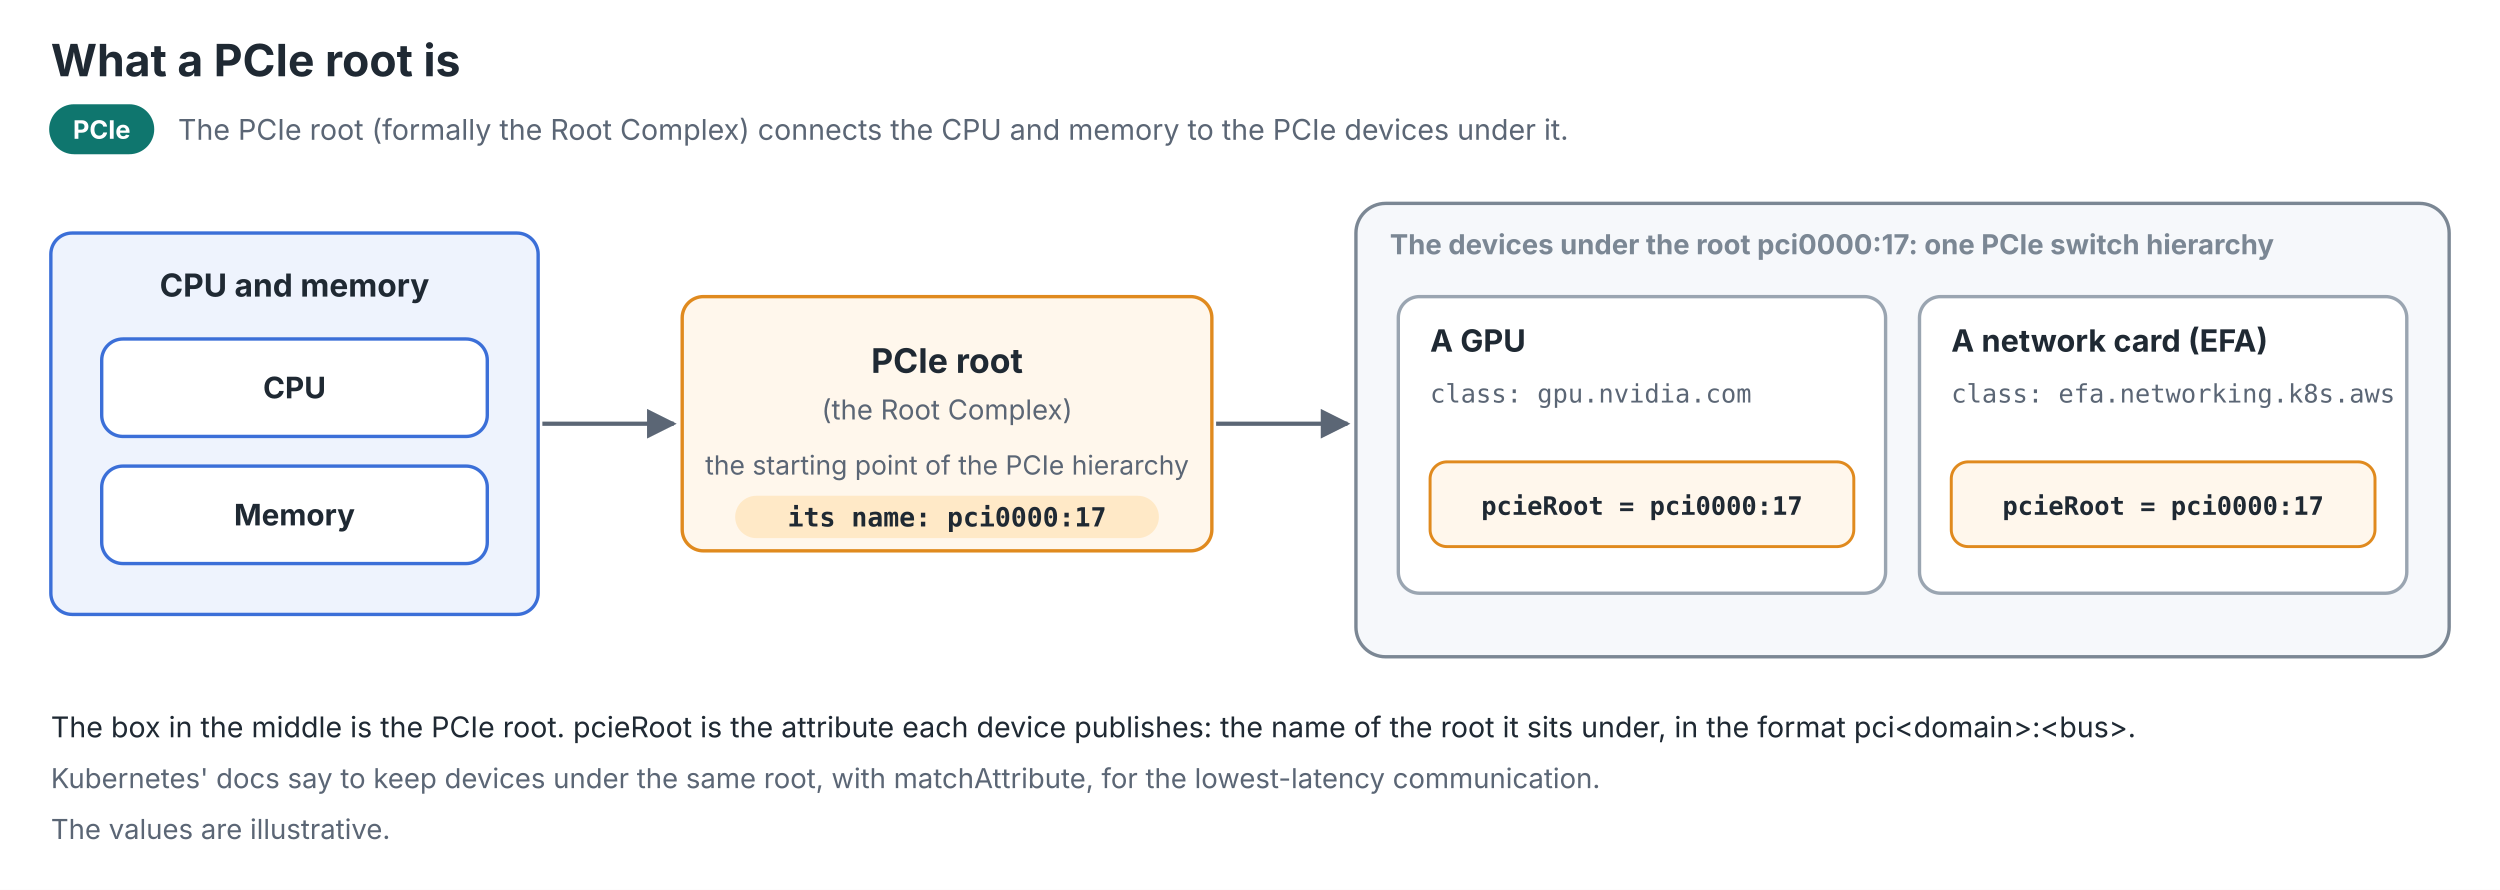
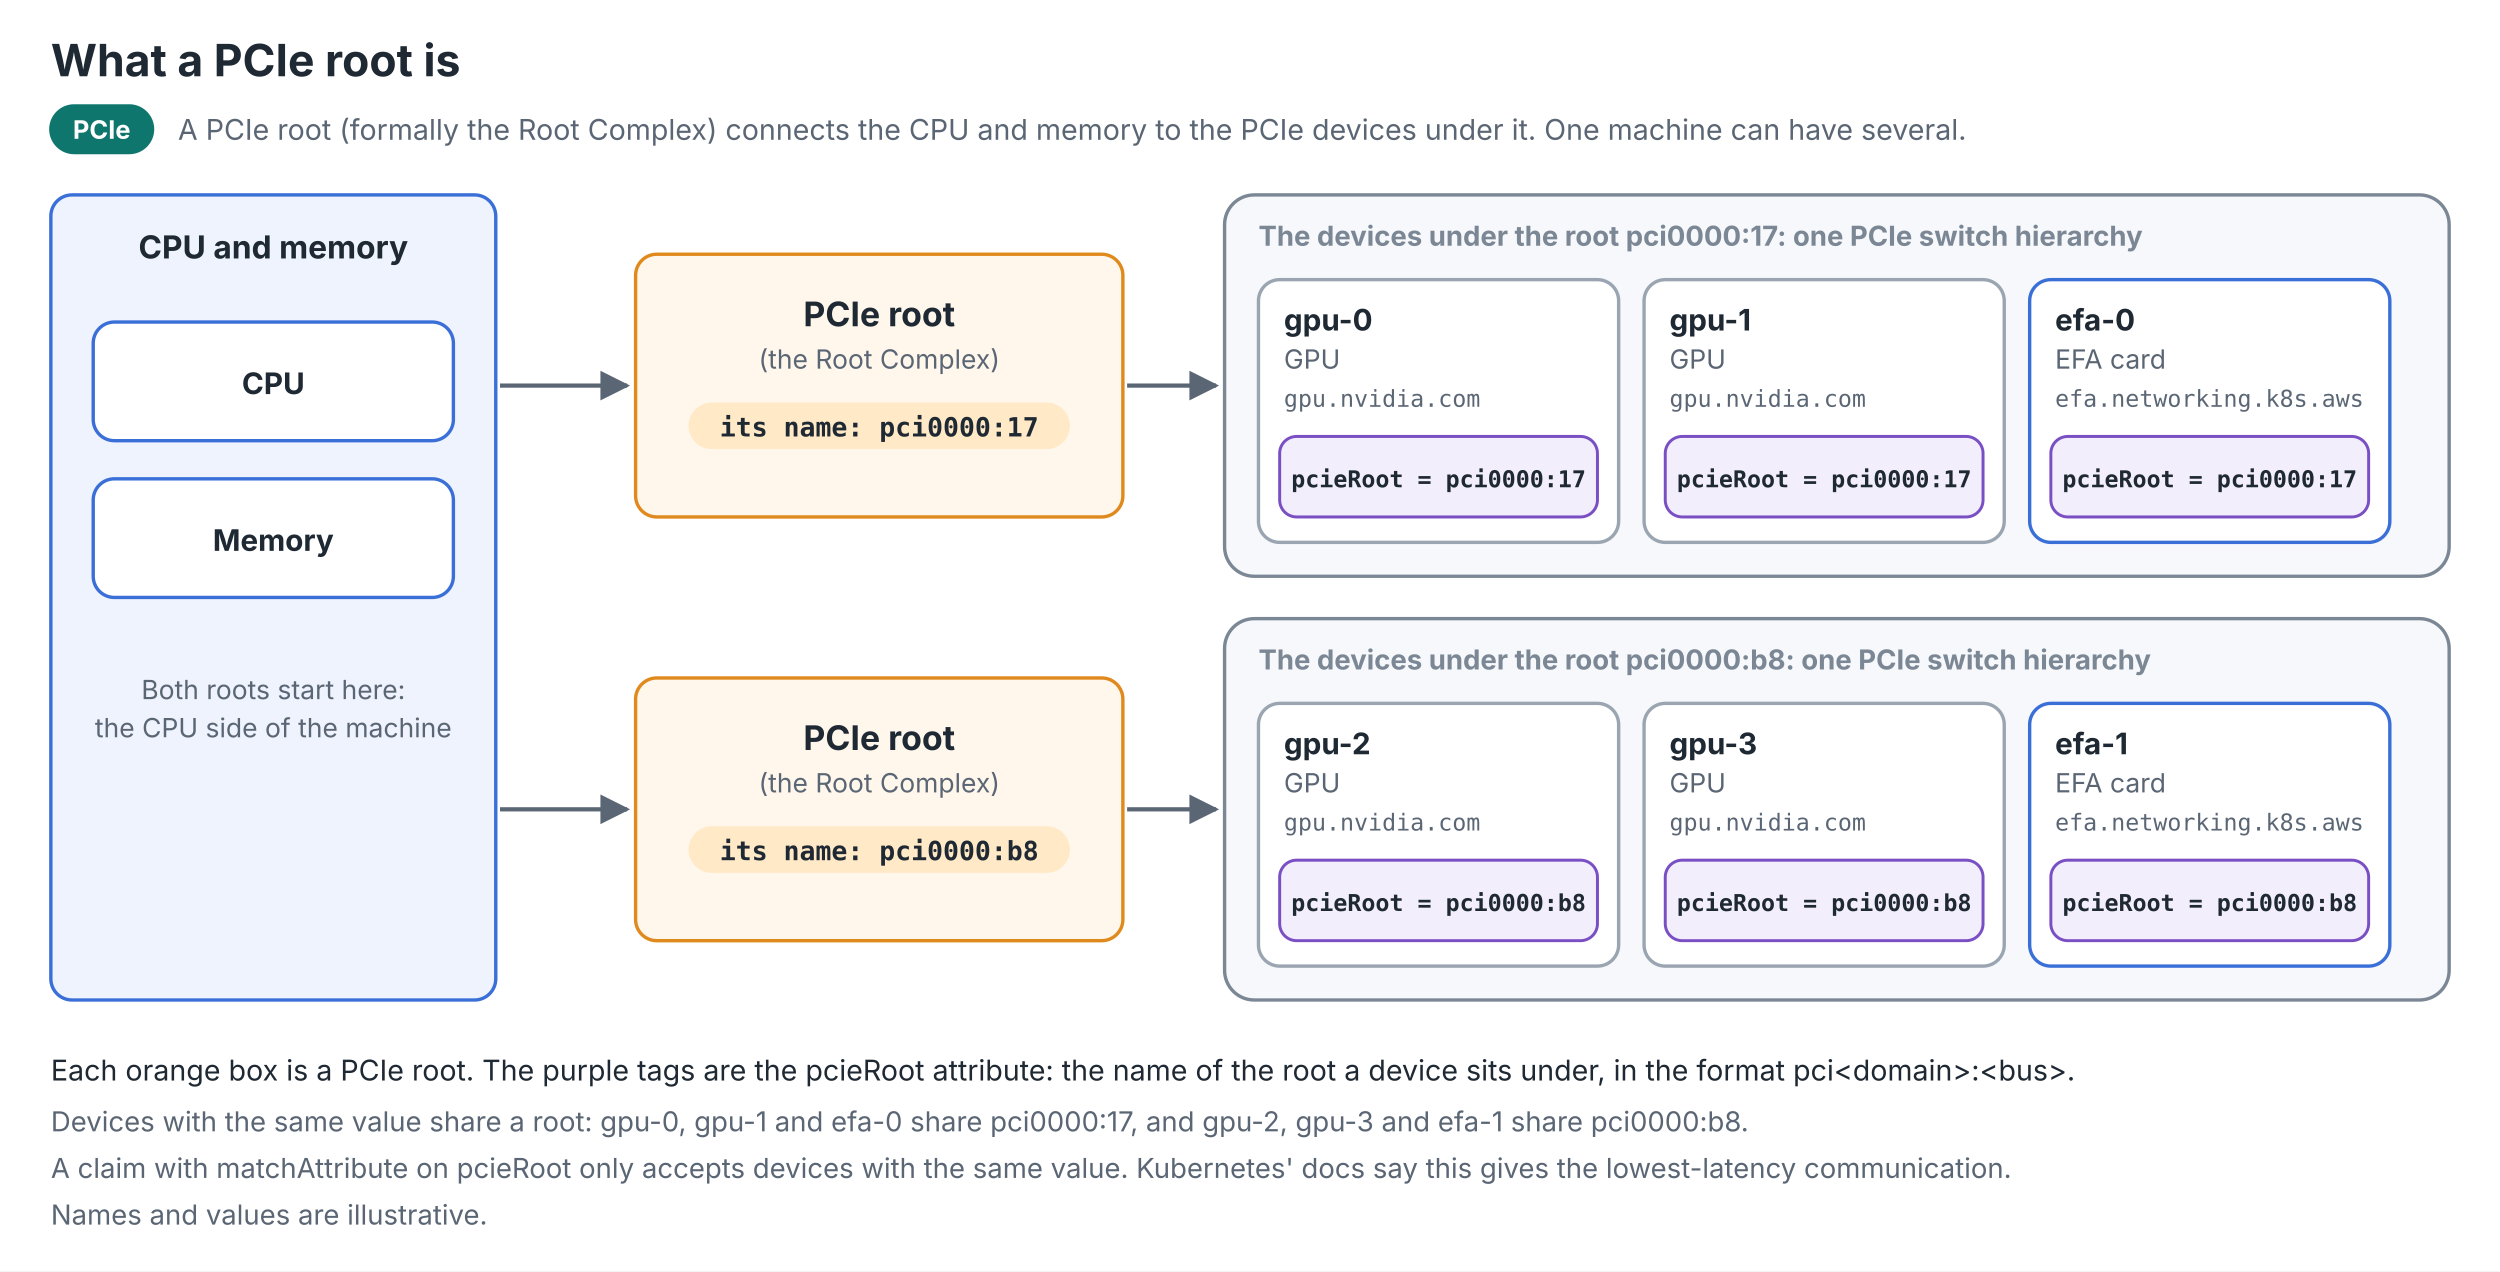
- <svg xmlns="http://www.w3.org/2000/svg" viewBox="0 0 1180 420" width="1180" height="420" style="color-scheme: light">
+ <svg xmlns="http://www.w3.org/2000/svg" viewBox="0 0 1180 600" width="1180" height="600" style="color-scheme: light">
  <rect width="100%" height="100%" fill="#ffffff" />
  <defs>
    <marker id="ar" viewBox="0 0 10 10" refX="9" refY="5" markerWidth="7" markerHeight="7" orient="auto-start-reverse">
      <path d="M0,0 L10,5 L0,10 z" fill="#5b6675" />
    </marker>
  </defs>
  <text x="24" y="36" font-family="Inter, Segoe UI, Helvetica, Arial, sans-serif" font-size="21" font-weight="700" fill="#1f2933" text-anchor="start">What a PCIe root is</text>
  <rect x="24" y="50" width="48" height="22" rx="11" fill="#0f766e" stroke="#0f766e" stroke-width="1.6" />
  <text x="48" y="65.5" font-family="Inter, Segoe UI, Helvetica, Arial, sans-serif" font-size="12" font-weight="700" fill="#ffffff" text-anchor="middle">PCIe</text>
-   <text x="84" y="66" font-family="Inter, Segoe UI, Helvetica, Arial, sans-serif" font-size="13.5" font-weight="400" fill="#5b6675" text-anchor="start">The PCIe root (formally the Root Complex) connects the CPU and memory to the PCIe devices under it.</text>
-   <rect x="24" y="110" width="230" height="180" rx="10" fill="#eef3fd" stroke="#3b6fd8" stroke-width="1.6" />
-   <text x="139" y="140" font-family="Inter, Segoe UI, Helvetica, Arial, sans-serif" font-size="15" font-weight="700" fill="#1f2933" text-anchor="middle">CPU and memory</text>
-   <rect x="48" y="160" width="182" height="46" rx="10" fill="#ffffff" stroke="#3b6fd8" stroke-width="1.6" />
-   <text x="139" y="188" font-family="Inter, Segoe UI, Helvetica, Arial, sans-serif" font-size="14" font-weight="700" fill="#1f2933" text-anchor="middle">CPU</text>
-   <rect x="48" y="220" width="182" height="46" rx="10" fill="#ffffff" stroke="#3b6fd8" stroke-width="1.6" />
-   <text x="139" y="248" font-family="Inter, Segoe UI, Helvetica, Arial, sans-serif" font-size="14" font-weight="700" fill="#1f2933" text-anchor="middle">Memory</text>
-   <path d="M256,200 L318,200" stroke="#5b6675" stroke-width="2" fill="none" marker-end="url(#ar)" />
-   <rect x="322" y="140" width="250" height="120" rx="10" fill="#fff7ec" stroke="#e08a1e" stroke-width="1.6" />
-   <text x="447" y="176" font-family="Inter, Segoe UI, Helvetica, Arial, sans-serif" font-size="16" font-weight="700" fill="#1f2933" text-anchor="middle">PCIe root</text>
-   <text x="447" y="198" font-family="Inter, Segoe UI, Helvetica, Arial, sans-serif" font-size="13" font-weight="400" fill="#5b6675" text-anchor="middle">(the Root Complex)</text>
-   <text x="447" y="224" font-family="Inter, Segoe UI, Helvetica, Arial, sans-serif" font-size="12.5" font-weight="400" fill="#5b6675" text-anchor="middle">the starting point of the PCIe hierarchy</text>
-   <rect x="347" y="234" width="200" height="20" rx="10" fill="#ffe9c7" stroke="#e08a1e" stroke-width="0" />
-   <text x="447" y="248.5" font-family="SFMono-Regular, Menlo, Consolas, monospace" font-size="12.5" font-weight="700" fill="#1f2933" text-anchor="middle">its name: pci0000:17</text>
-   <path d="M574,200 L636,200" stroke="#5b6675" stroke-width="2" fill="none" marker-end="url(#ar)" />
-   <rect x="640" y="96" width="516" height="214" rx="14" fill="#f6f8fb" stroke="#7b8794" stroke-width="1.6" />
-   <text x="656" y="120" font-family="Inter, Segoe UI, Helvetica, Arial, sans-serif" font-size="13" font-weight="700" fill="#7b8794" text-anchor="start">The devices under the root pci0000:17: one PCIe switch hierarchy</text>
-   <rect x="660" y="140" width="230" height="140" rx="10" fill="#ffffff" stroke="#9aa5b1" stroke-width="1.6" />
-   <text x="675" y="166" font-family="Inter, Segoe UI, Helvetica, Arial, sans-serif" font-size="14.5" font-weight="700" fill="#1f2933" text-anchor="start">A GPU</text>
-   <text x="675" y="190" font-family="SFMono-Regular, Menlo, Consolas, monospace" font-size="12" font-weight="400" fill="#5b6675" text-anchor="start">class: gpu.nvidia.com</text>
-   <rect x="675" y="218" width="200" height="40" rx="8" fill="#fff7ec" stroke="#e08a1e" stroke-width="1.4" />
-   <text x="775" y="243" font-family="SFMono-Regular, Menlo, Consolas, monospace" font-size="12" font-weight="700" fill="#1f2933" text-anchor="middle">pcieRoot = pci0000:17</text>
-   <rect x="906" y="140" width="230" height="140" rx="10" fill="#ffffff" stroke="#9aa5b1" stroke-width="1.6" />
-   <text x="921" y="166" font-family="Inter, Segoe UI, Helvetica, Arial, sans-serif" font-size="14.5" font-weight="700" fill="#1f2933" text-anchor="start">A network card (EFA)</text>
-   <text x="921" y="190" font-family="SFMono-Regular, Menlo, Consolas, monospace" font-size="12" font-weight="400" fill="#5b6675" text-anchor="start">class: efa.networking.k8s.aws</text>
-   <rect x="921" y="218" width="200" height="40" rx="8" fill="#fff7ec" stroke="#e08a1e" stroke-width="1.4" />
-   <text x="1021" y="243" font-family="SFMono-Regular, Menlo, Consolas, monospace" font-size="12" font-weight="700" fill="#1f2933" text-anchor="middle">pcieRoot = pci0000:17</text>
-   <text x="24" y="348" font-family="Inter, Segoe UI, Helvetica, Arial, sans-serif" font-size="13.5" font-weight="400" fill="#1f2933" text-anchor="start">The box in the middle is the PCIe root. pcieRoot is the attribute each device publishes: the name of the root it sits under, in the format pci&lt;domain&gt;:&lt;bus&gt;.</text>
-   <text x="24" y="372" font-family="Inter, Segoe UI, Helvetica, Arial, sans-serif" font-size="13" font-weight="400" fill="#5b6675" text-anchor="start">Kubernetes' docs say to keep devices under the same root, with matchAttribute, for the lowest-latency communication.</text>
-   <text x="24" y="396" font-family="Inter, Segoe UI, Helvetica, Arial, sans-serif" font-size="13" font-weight="400" fill="#5b6675" text-anchor="start">The values are illustrative.</text>
+   <text x="84" y="66" font-family="Inter, Segoe UI, Helvetica, Arial, sans-serif" font-size="13.5" font-weight="400" fill="#5b6675" text-anchor="start">A PCIe root (formally the Root Complex) connects the CPU and memory to the PCIe devices under it. One machine can have several.</text>
+   <rect x="24" y="92" width="210" height="380" rx="10" fill="#eef3fd" stroke="#3b6fd8" stroke-width="1.6" />
+   <text x="129" y="122" font-family="Inter, Segoe UI, Helvetica, Arial, sans-serif" font-size="15" font-weight="700" fill="#1f2933" text-anchor="middle">CPU and memory</text>
+   <rect x="44" y="152" width="170" height="56" rx="10" fill="#ffffff" stroke="#3b6fd8" stroke-width="1.6" />
+   <text x="129" y="186" font-family="Inter, Segoe UI, Helvetica, Arial, sans-serif" font-size="14" font-weight="700" fill="#1f2933" text-anchor="middle">CPU</text>
+   <rect x="44" y="226" width="170" height="56" rx="10" fill="#ffffff" stroke="#3b6fd8" stroke-width="1.6" />
+   <text x="129" y="260" font-family="Inter, Segoe UI, Helvetica, Arial, sans-serif" font-size="14" font-weight="700" fill="#1f2933" text-anchor="middle">Memory</text>
+   <text x="129" y="330" font-family="Inter, Segoe UI, Helvetica, Arial, sans-serif" font-size="12.5" font-weight="400" fill="#5b6675" text-anchor="middle">Both roots start here:</text>
+   <text x="129" y="348" font-family="Inter, Segoe UI, Helvetica, Arial, sans-serif" font-size="12.5" font-weight="400" fill="#5b6675" text-anchor="middle">the CPU side of the machine</text>
+   <rect x="300" y="120" width="230" height="124" rx="10" fill="#fff7ec" stroke="#e08a1e" stroke-width="1.6" />
+   <text x="415" y="154" font-family="Inter, Segoe UI, Helvetica, Arial, sans-serif" font-size="16" font-weight="700" fill="#1f2933" text-anchor="middle">PCIe root</text>
+   <text x="415" y="174" font-family="Inter, Segoe UI, Helvetica, Arial, sans-serif" font-size="12.5" font-weight="400" fill="#5b6675" text-anchor="middle">(the Root Complex)</text>
+   <rect x="325" y="190" width="180" height="22" rx="11" fill="#ffe9c7" stroke="#e08a1e" stroke-width="0" />
+   <text x="415" y="206" font-family="SFMono-Regular, Menlo, Consolas, monospace" font-size="12.5" font-weight="700" fill="#1f2933" text-anchor="middle">its name: pci0000:17</text>
+   <path d="M236,182 L296,182" stroke="#5b6675" stroke-width="2" fill="none" marker-end="url(#ar)" />
+   <path d="M532,182 L574,182" stroke="#5b6675" stroke-width="2" fill="none" marker-end="url(#ar)" />
+   <rect x="578" y="92" width="578" height="180" rx="14" fill="#f6f8fb" stroke="#7b8794" stroke-width="1.6" />
+   <text x="594" y="116" font-family="Inter, Segoe UI, Helvetica, Arial, sans-serif" font-size="13" font-weight="700" fill="#7b8794" text-anchor="start">The devices under the root pci0000:17: one PCIe switch hierarchy</text>
+   <rect x="594" y="132" width="170" height="124" rx="10" fill="#ffffff" stroke="#9aa5b1" stroke-width="1.6" />
+   <text x="606" y="156" font-family="Inter, Segoe UI, Helvetica, Arial, sans-serif" font-size="14" font-weight="700" fill="#1f2933" text-anchor="start">gpu-0</text>
+   <text x="606" y="174" font-family="Inter, Segoe UI, Helvetica, Arial, sans-serif" font-size="12.5" font-weight="400" fill="#5b6675" text-anchor="start">GPU</text>
+   <text x="606" y="192" font-family="SFMono-Regular, Menlo, Consolas, monospace" font-size="11" font-weight="400" fill="#5b6675" text-anchor="start">gpu.nvidia.com</text>
+   <rect x="604" y="206" width="150" height="38" rx="8" fill="#f3eefc" stroke="#7a4fc4" stroke-width="1.4" />
+   <text x="679" y="230" font-family="SFMono-Regular, Menlo, Consolas, monospace" font-size="11" font-weight="700" fill="#1f2933" text-anchor="middle">pcieRoot = pci0000:17</text>
+   <rect x="776" y="132" width="170" height="124" rx="10" fill="#ffffff" stroke="#9aa5b1" stroke-width="1.6" />
+   <text x="788" y="156" font-family="Inter, Segoe UI, Helvetica, Arial, sans-serif" font-size="14" font-weight="700" fill="#1f2933" text-anchor="start">gpu-1</text>
+   <text x="788" y="174" font-family="Inter, Segoe UI, Helvetica, Arial, sans-serif" font-size="12.5" font-weight="400" fill="#5b6675" text-anchor="start">GPU</text>
+   <text x="788" y="192" font-family="SFMono-Regular, Menlo, Consolas, monospace" font-size="11" font-weight="400" fill="#5b6675" text-anchor="start">gpu.nvidia.com</text>
+   <rect x="786" y="206" width="150" height="38" rx="8" fill="#f3eefc" stroke="#7a4fc4" stroke-width="1.4" />
+   <text x="861" y="230" font-family="SFMono-Regular, Menlo, Consolas, monospace" font-size="11" font-weight="700" fill="#1f2933" text-anchor="middle">pcieRoot = pci0000:17</text>
+   <rect x="958" y="132" width="170" height="124" rx="10" fill="#ffffff" stroke="#3b6fd8" stroke-width="1.6" />
+   <text x="970" y="156" font-family="Inter, Segoe UI, Helvetica, Arial, sans-serif" font-size="14" font-weight="700" fill="#1f2933" text-anchor="start">efa-0</text>
+   <text x="970" y="174" font-family="Inter, Segoe UI, Helvetica, Arial, sans-serif" font-size="12.5" font-weight="400" fill="#5b6675" text-anchor="start">EFA card</text>
+   <text x="970" y="192" font-family="SFMono-Regular, Menlo, Consolas, monospace" font-size="11" font-weight="400" fill="#5b6675" text-anchor="start">efa.networking.k8s.aws</text>
+   <rect x="968" y="206" width="150" height="38" rx="8" fill="#f3eefc" stroke="#7a4fc4" stroke-width="1.4" />
+   <text x="1043" y="230" font-family="SFMono-Regular, Menlo, Consolas, monospace" font-size="11" font-weight="700" fill="#1f2933" text-anchor="middle">pcieRoot = pci0000:17</text>
+   <rect x="300" y="320" width="230" height="124" rx="10" fill="#fff7ec" stroke="#e08a1e" stroke-width="1.6" />
+   <text x="415" y="354" font-family="Inter, Segoe UI, Helvetica, Arial, sans-serif" font-size="16" font-weight="700" fill="#1f2933" text-anchor="middle">PCIe root</text>
+   <text x="415" y="374" font-family="Inter, Segoe UI, Helvetica, Arial, sans-serif" font-size="12.5" font-weight="400" fill="#5b6675" text-anchor="middle">(the Root Complex)</text>
+   <rect x="325" y="390" width="180" height="22" rx="11" fill="#ffe9c7" stroke="#e08a1e" stroke-width="0" />
+   <text x="415" y="406" font-family="SFMono-Regular, Menlo, Consolas, monospace" font-size="12.5" font-weight="700" fill="#1f2933" text-anchor="middle">its name: pci0000:b8</text>
+   <path d="M236,382 L296,382" stroke="#5b6675" stroke-width="2" fill="none" marker-end="url(#ar)" />
+   <path d="M532,382 L574,382" stroke="#5b6675" stroke-width="2" fill="none" marker-end="url(#ar)" />
+   <rect x="578" y="292" width="578" height="180" rx="14" fill="#f6f8fb" stroke="#7b8794" stroke-width="1.6" />
+   <text x="594" y="316" font-family="Inter, Segoe UI, Helvetica, Arial, sans-serif" font-size="13" font-weight="700" fill="#7b8794" text-anchor="start">The devices under the root pci0000:b8: one PCIe switch hierarchy</text>
+   <rect x="594" y="332" width="170" height="124" rx="10" fill="#ffffff" stroke="#9aa5b1" stroke-width="1.6" />
+   <text x="606" y="356" font-family="Inter, Segoe UI, Helvetica, Arial, sans-serif" font-size="14" font-weight="700" fill="#1f2933" text-anchor="start">gpu-2</text>
+   <text x="606" y="374" font-family="Inter, Segoe UI, Helvetica, Arial, sans-serif" font-size="12.5" font-weight="400" fill="#5b6675" text-anchor="start">GPU</text>
+   <text x="606" y="392" font-family="SFMono-Regular, Menlo, Consolas, monospace" font-size="11" font-weight="400" fill="#5b6675" text-anchor="start">gpu.nvidia.com</text>
+   <rect x="604" y="406" width="150" height="38" rx="8" fill="#f3eefc" stroke="#7a4fc4" stroke-width="1.4" />
+   <text x="679" y="430" font-family="SFMono-Regular, Menlo, Consolas, monospace" font-size="11" font-weight="700" fill="#1f2933" text-anchor="middle">pcieRoot = pci0000:b8</text>
+   <rect x="776" y="332" width="170" height="124" rx="10" fill="#ffffff" stroke="#9aa5b1" stroke-width="1.6" />
+   <text x="788" y="356" font-family="Inter, Segoe UI, Helvetica, Arial, sans-serif" font-size="14" font-weight="700" fill="#1f2933" text-anchor="start">gpu-3</text>
+   <text x="788" y="374" font-family="Inter, Segoe UI, Helvetica, Arial, sans-serif" font-size="12.5" font-weight="400" fill="#5b6675" text-anchor="start">GPU</text>
+   <text x="788" y="392" font-family="SFMono-Regular, Menlo, Consolas, monospace" font-size="11" font-weight="400" fill="#5b6675" text-anchor="start">gpu.nvidia.com</text>
+   <rect x="786" y="406" width="150" height="38" rx="8" fill="#f3eefc" stroke="#7a4fc4" stroke-width="1.4" />
+   <text x="861" y="430" font-family="SFMono-Regular, Menlo, Consolas, monospace" font-size="11" font-weight="700" fill="#1f2933" text-anchor="middle">pcieRoot = pci0000:b8</text>
+   <rect x="958" y="332" width="170" height="124" rx="10" fill="#ffffff" stroke="#3b6fd8" stroke-width="1.6" />
+   <text x="970" y="356" font-family="Inter, Segoe UI, Helvetica, Arial, sans-serif" font-size="14" font-weight="700" fill="#1f2933" text-anchor="start">efa-1</text>
+   <text x="970" y="374" font-family="Inter, Segoe UI, Helvetica, Arial, sans-serif" font-size="12.5" font-weight="400" fill="#5b6675" text-anchor="start">EFA card</text>
+   <text x="970" y="392" font-family="SFMono-Regular, Menlo, Consolas, monospace" font-size="11" font-weight="400" fill="#5b6675" text-anchor="start">efa.networking.k8s.aws</text>
+   <rect x="968" y="406" width="150" height="38" rx="8" fill="#f3eefc" stroke="#7a4fc4" stroke-width="1.4" />
+   <text x="1043" y="430" font-family="SFMono-Regular, Menlo, Consolas, monospace" font-size="11" font-weight="700" fill="#1f2933" text-anchor="middle">pcieRoot = pci0000:b8</text>
+   <text x="24" y="510" font-family="Inter, Segoe UI, Helvetica, Arial, sans-serif" font-size="13.5" font-weight="400" fill="#1f2933" text-anchor="start">Each orange box is a PCIe root. The purple tags are the pcieRoot attribute: the name of the root a device sits under, in the format pci&lt;domain&gt;:&lt;bus&gt;.</text>
+   <text x="24" y="534" font-family="Inter, Segoe UI, Helvetica, Arial, sans-serif" font-size="13" font-weight="400" fill="#5b6675" text-anchor="start">Devices with the same value share a root: gpu-0, gpu-1 and efa-0 share pci0000:17, and gpu-2, gpu-3 and efa-1 share pci0000:b8.</text>
+   <text x="24" y="556" font-family="Inter, Segoe UI, Helvetica, Arial, sans-serif" font-size="13" font-weight="400" fill="#5b6675" text-anchor="start">A claim with matchAttribute on pcieRoot only accepts devices with the same value. Kubernetes' docs say this gives the lowest-latency communication.</text>
+   <text x="24" y="578" font-family="Inter, Segoe UI, Helvetica, Arial, sans-serif" font-size="13" font-weight="400" fill="#5b6675" text-anchor="start">Names and values are illustrative.</text>
</svg>
